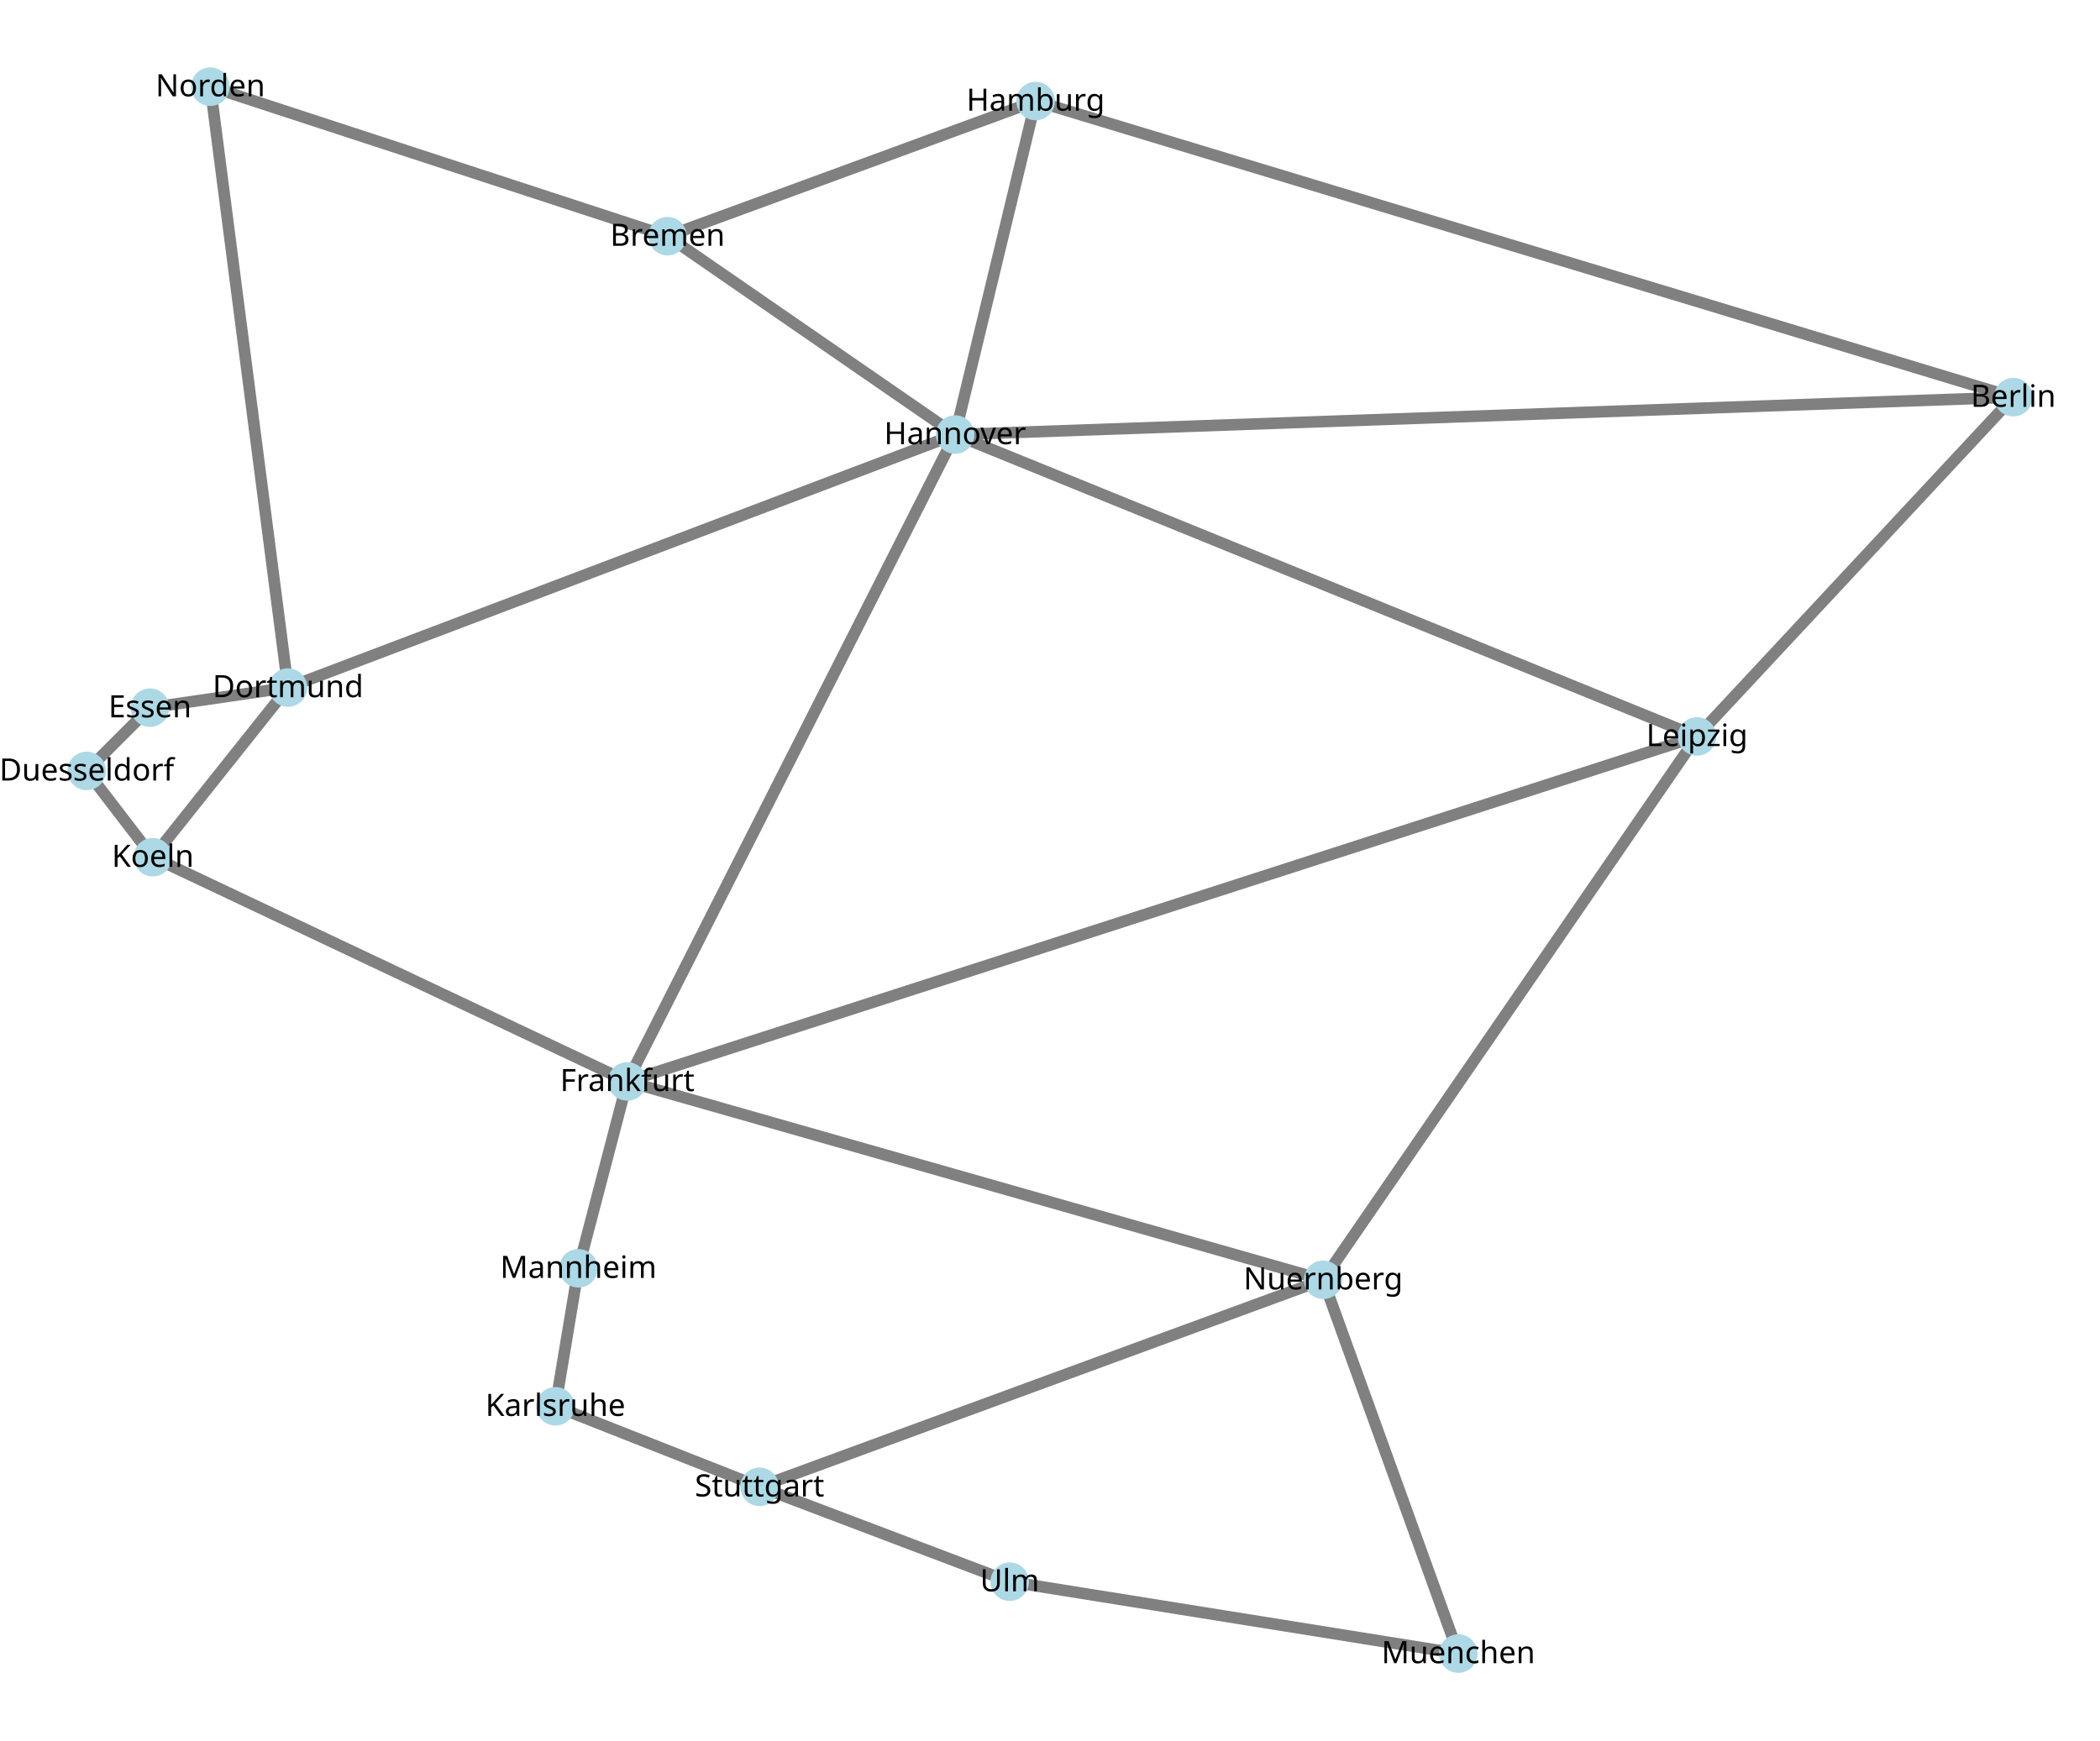
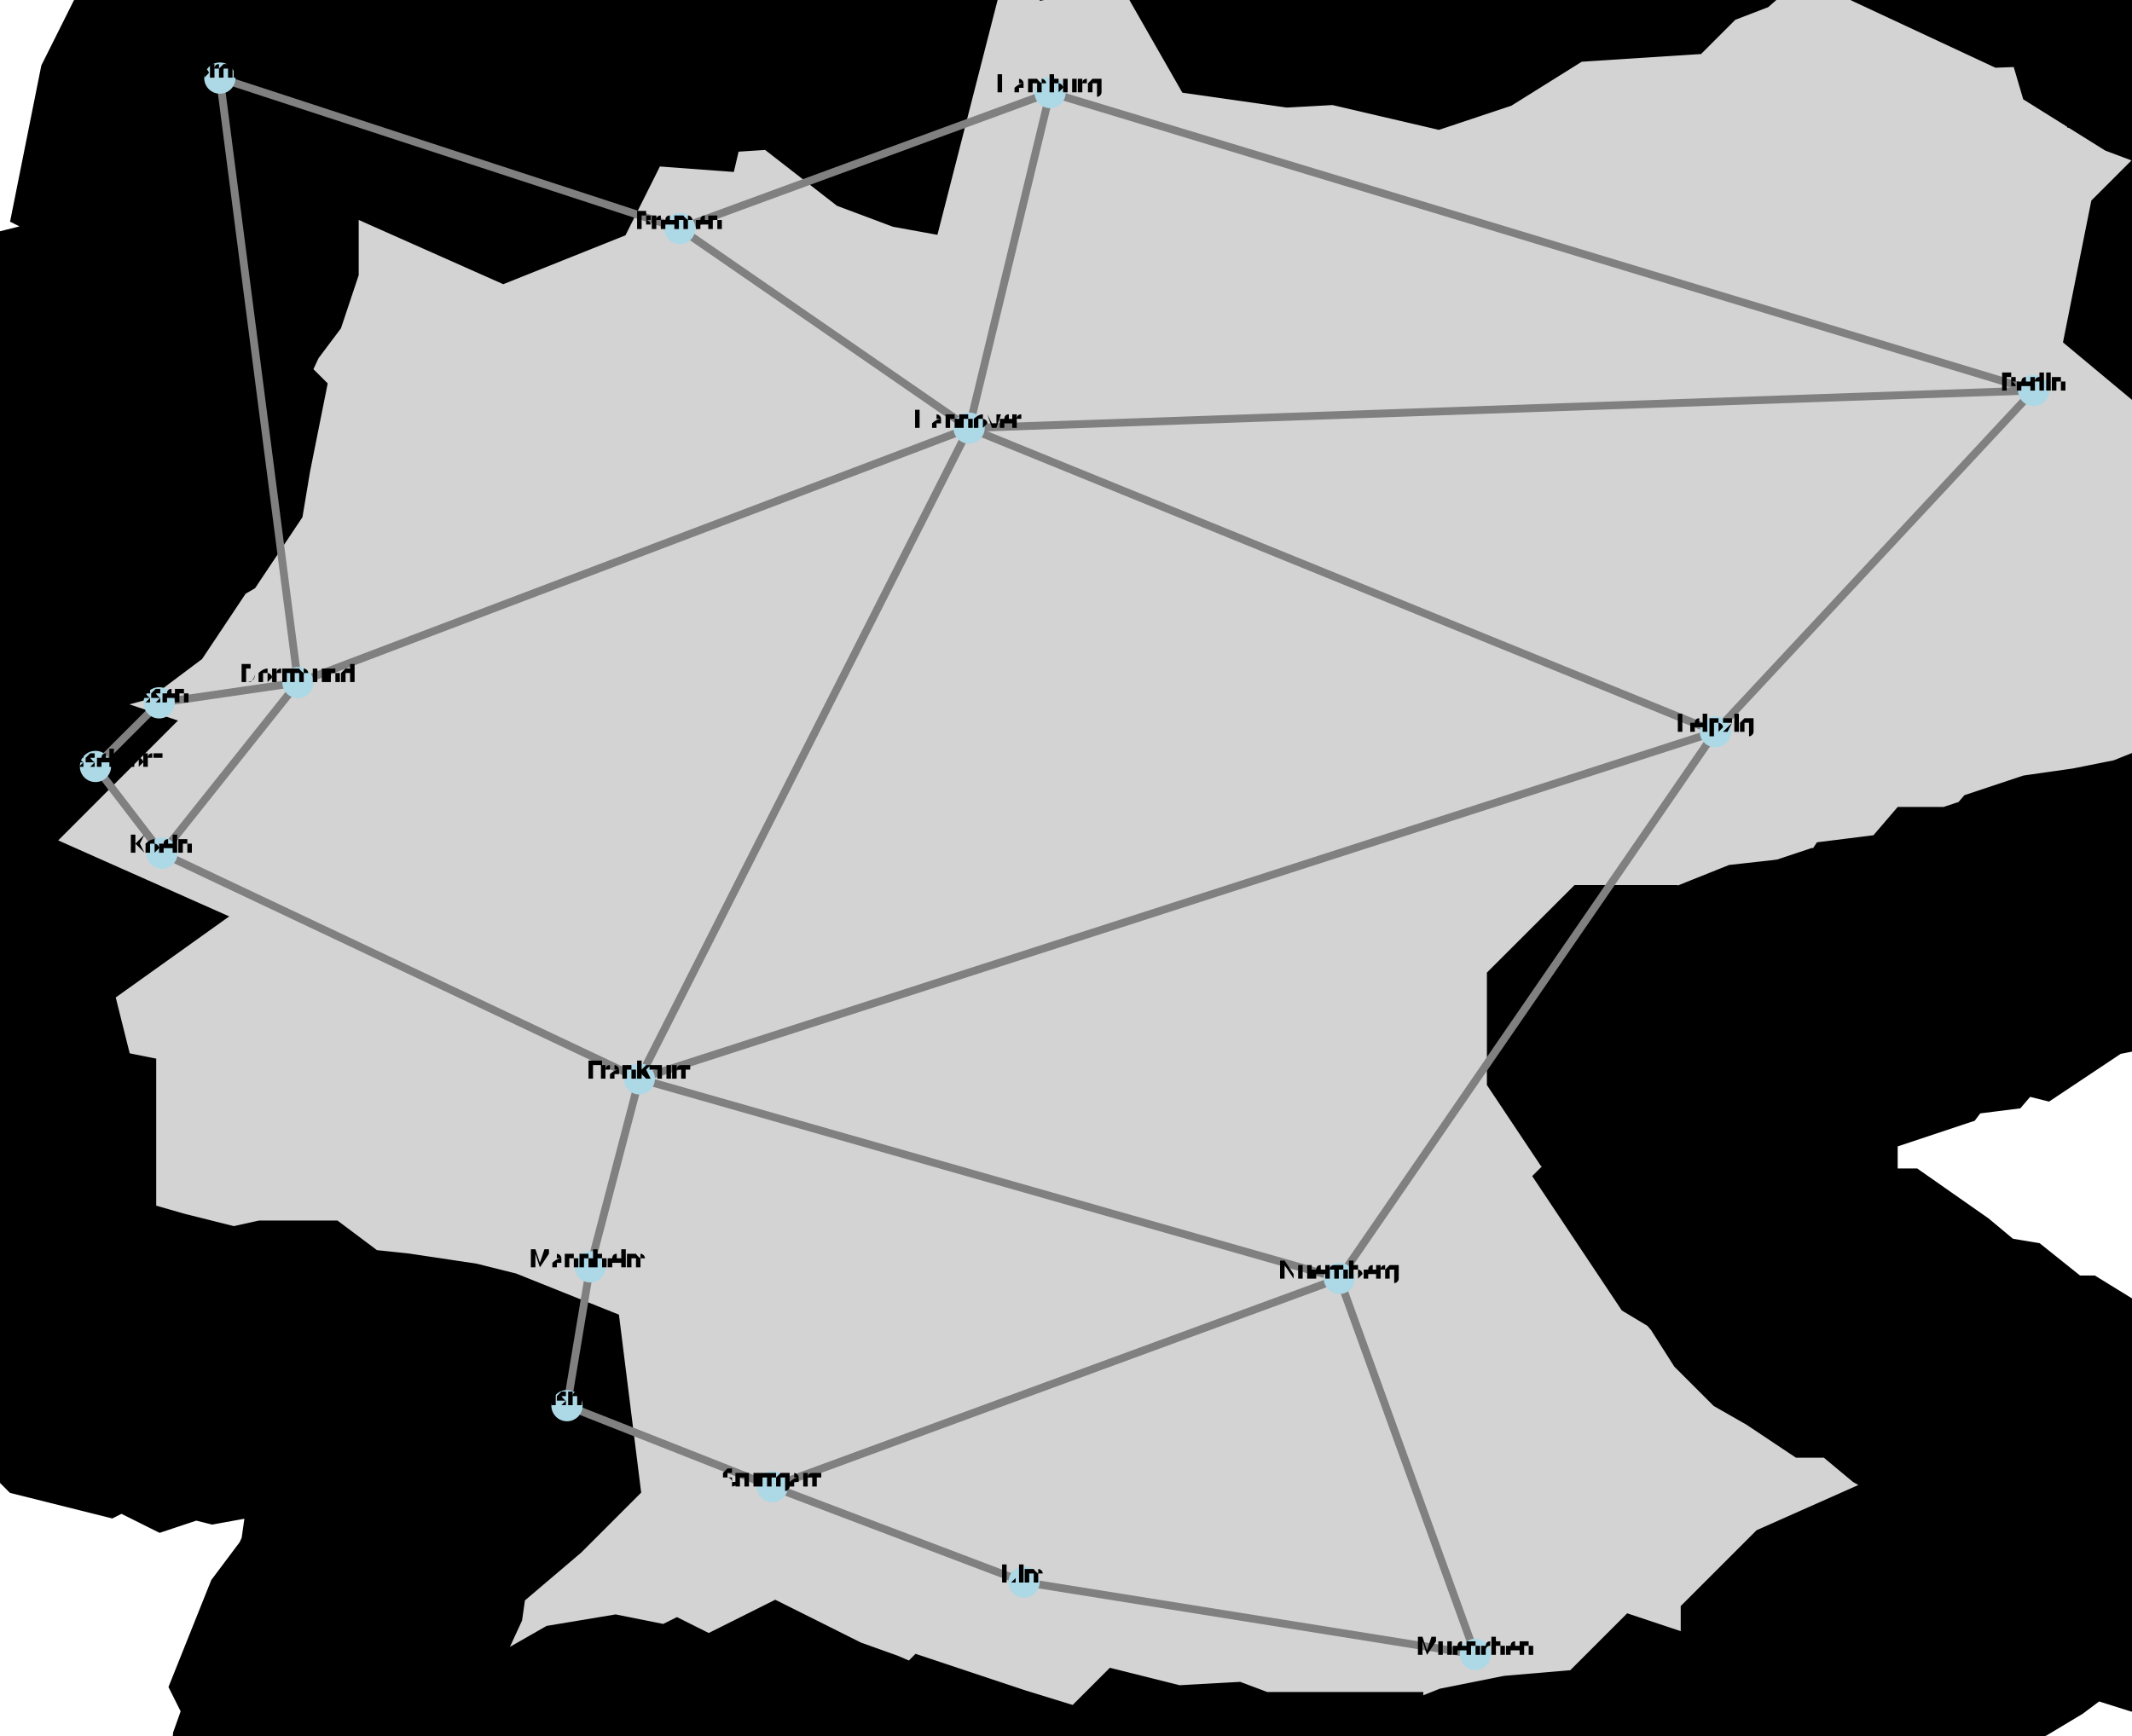
- <svg xmlns="http://www.w3.org/2000/svg" id="topo" width="1090.00" height="903.43" viewBox="966.94 -45.00 1090.00 903.43">
-   <style>#topo path {fill: none; stroke: grey; stroke-width: 6;} #topo circle {fill: lightblue; stroke: none;} #topo text {fill: black; stroke: none; font-size: 16; font-family: sans-serif; text-anchor:middle;}</style>
-   <path d="M1462.69,180.60,2011.94,161.19" />
-   <path d="M1462.69,180.60,1313.43,77.61" />
-   <path d="M1462.69,180.60,1116.42,311.94" />
-   <path d="M1462.69,180.60,1292.54,516.42" />
-   <path d="M1462.69,180.60,1504.48,7.46" />
-   <path d="M1462.69,180.60,1847.76,337.31" />
-   <path d="M1292.54,516.42,1046.27,400.00" />
-   <path d="M1292.54,516.42,1847.76,337.31" />
-   <path d="M1292.54,516.42,1267.16,613.43" />
-   <path d="M1292.54,516.42,1653.73,619.40" />
-   <path d="M1504.48,7.46,2011.94,161.19" />
-   <path d="M1504.48,7.46,1313.43,77.61" />
-   <path d="M1076.12,0.00,1313.43,77.61" />
-   <path d="M1076.12,0.00,1116.42,311.94" />
-   <path d="M2011.94,161.19,1847.76,337.31" />
-   <path d="M1723.88,813.43,1653.73,619.40" />
-   <path d="M1723.88,813.43,1491.04,776.12" />
-   <path d="M1491.04,776.12,1361.19,726.87" />
-   <path d="M1653.73,619.40,1847.76,337.31" />
-   <path d="M1653.73,619.40,1361.19,726.87" />
-   <path d="M1361.19,726.87,1255.22,685.07" />
-   <path d="M1255.22,685.07,1267.16,613.43" />
-   <path d="M1044.78,322.39,1116.42,311.94" />
-   <path d="M1044.78,322.39,1011.94,355.22" />
-   <path d="M1116.42,311.94,1046.27,400.00" />
-   <path d="M1011.94,355.22,1046.27,400.00" />
-   <circle cx="1462.69" cy="180.60" r="10" />
-   <text x="1462.69" y="185.60">Hannover</text>
-   <circle cx="1292.54" cy="516.42" r="10" />
-   <text x="1292.54" y="521.42">Frankfurt</text>
-   <circle cx="1504.48" cy="7.46" r="10" />
-   <text x="1504.48" y="12.46">Hamburg</text>
-   <circle cx="1076.12" cy="0.00" r="10" />
-   <text x="1076.12" y="5.00">Norden</text>
-   <circle cx="1313.43" cy="77.61" r="10" />
-   <text x="1313.43" y="82.61">Bremen</text>
-   <circle cx="2011.94" cy="161.19" r="10" />
-   <text x="2011.94" y="166.19">Berlin</text>
-   <circle cx="1723.88" cy="813.43" r="10" />
-   <text x="1723.88" y="818.43">Muenchen</text>
-   <circle cx="1491.04" cy="776.12" r="10" />
-   <text x="1491.04" y="781.12">Ulm</text>
-   <circle cx="1653.73" cy="619.40" r="10" />
-   <text x="1653.73" y="624.40">Nuernberg</text>
-   <circle cx="1361.19" cy="726.87" r="10" />
-   <text x="1361.19" y="731.87">Stuttgart</text>
-   <circle cx="1255.22" cy="685.07" r="10" />
-   <text x="1255.22" y="690.07">Karlsruhe</text>
-   <circle cx="1267.16" cy="613.43" r="10" />
-   <text x="1267.16" y="618.43">Mannheim</text>
-   <circle cx="1044.78" cy="322.39" r="10" />
-   <text x="1044.78" y="327.39">Essen</text>
-   <circle cx="1116.42" cy="311.94" r="10" />
-   <text x="1116.42" y="316.94">Dortmund</text>
-   <circle cx="1011.94" cy="355.22" r="10" />
-   <text x="1011.94" y="360.22">Duesseldorf</text>
-   <circle cx="1046.27" cy="400.00" r="10" />
-   <text x="1046.27" y="405.00">Koeln</text>
-   <circle cx="1847.76" cy="337.31" r="10" />
-   <text x="1847.76" y="342.31">Leipzig</text>
+ <svg xmlns="http://www.w3.org/2000/svg" id="topo" viewBox="6.45 -53.87 7.37 6.00">
+   <style>#topo path {fill: none; stroke: grey; stroke-width: 0.027px;} #topo circle {fill: lightblue; stroke: none; stroke-width: 1; vector-effect: non-scaling-stroke; r: 0.054px;} #topo text {fill: black; stroke: none; font-size: 0.08px; font-family: sans-serif; text-anchor:middle; transform: translateY(0.3em);} #topo path.country {fill: lightgrey; stroke: black; stroke-width: 1; vector-effect: non-scaling-stroke; visibility: visible;} #topo path.selection {fill: none; stroke: red; stroke-width: 1; vector-effect: non-scaling-stroke; visibility: visible;} #topo path.utilization {visibility: hidden;}</style>
+   <path class="country" d="M 9.18,-47.67 L 9.13,-47.67 L 8.88,-47.66 L 8.87,-47.66 L 8.83,-47.70 L 8.79,-47.72 L 8.77,-47.71 L 8.75,-47.70 L 8.73,-47.70 L 8.62,-47.77 L 8.57,-47.78 L 8.51,-47.77 L 8.44,-47.73 L 8.40,-47.69 L 8.41,-47.66 L 8.45,-47.65 L 8.55,-47.66 L 8.57,-47.65 L 8.57,-47.64 L 8.56,-47.62 L 8.48,-47.61 L 8.45,-47.60 L 8.43,-47.59 L 8.41,-47.59 L 8.33,-47.61 L 8.20,-47.61 L 8.09,-47.58 L 7.93,-47.56 L 7.70,-47.57 L 7.62,-47.59 L 7.57,-47.61 L 7.53,-47.67 L 7.54,-47.77 L 7.59,-47.91 L 7.61,-48.00 L 7.58,-48.06 L 7.62,-48.16 L 7.71,-48.28 L 7.77,-48.41 L 7.79,-48.55 L 7.84,-48.64 L 7.92,-48.70 L 8.12,-48.87 L 8.14,-48.89 L 8.13,-48.97 L 8.08,-48.99 L 8.00,-49.01 L 7.80,-49.04 L 7.61,-49.06 L 7.53,-49.09 L 7.45,-49.15 L 7.40,-49.15 L 7.31,-49.13 L 7.20,-49.11 L 7.12,-49.13 L 7.07,-49.12 L 7.04,-49.11 L 7.02,-49.12 L 7.00,-49.18 L 6.96,-49.19 L 6.89,-49.21 L 6.85,-49.20 L 6.82,-49.17 L 6.78,-49.15 L 6.74,-49.16 L 6.61,-49.29 L 6.57,-49.32 L 6.57,-49.35 L 6.53,-49.39 L 6.46,-49.44 L 6.38,-49.46 L 6.34,-49.45 L 6.35,-49.51 L 6.38,-49.60 L 6.41,-49.64 L 6.44,-49.68 L 6.48,-49.71 L 6.49,-49.75 L 6.49,-49.80 L 6.44,-49.81 L 6.32,-49.84 L 6.26,-49.87 L 6.20,-49.92 L 6.14,-49.97 L 6.11,-50.03 L 6.11,-50.09 L 6.12,-50.12 L 6.12,-50.14 L 6.18,-50.23 L 6.36,-50.32 L 6.34,-50.40 L 6.34,-50.45 L 6.29,-50.49 L 6.20,-50.50 L 6.18,-50.52 L 6.17,-50.55 L 6.24,-50.60 L 6.15,-50.64 L 6.12,-50.68 L 6.01,-50.73 L 5.99,-50.75 L 6.05,-50.90 L 6.01,-50.95 L 5.96,-50.97 L 5.89,-50.98 L 5.87,-51.01 L 5.86,-51.03 L 5.87,-51.05 L 5.94,-51.04 L 5.96,-51.06 L 6.13,-51.15 L 6.14,-51.16 L 6.11,-51.17 L 6.08,-51.18 L 6.07,-51.20 L 6.08,-51.22 L 6.17,-51.35 L 6.19,-51.41 L 6.20,-51.45 L 6.19,-51.49 L 6.14,-51.55 L 6.09,-51.60 L 6.09,-51.64 L 6.05,-51.66 L 5.95,-51.76 L 5.95,-51.80 L 6.01,-51.83 L 6.09,-51.85 L 6.12,-51.87 L 6.17,-51.88 L 6.30,-51.85 L 6.36,-51.82 L 6.37,-51.83 L 6.43,-51.86 L 6.52,-51.85 L 6.74,-51.91 L 6.78,-51.94 L 6.80,-51.97 L 6.80,-51.98 L 6.72,-52.04 L 6.71,-52.06 L 6.72,-52.08 L 6.75,-52.10 L 6.80,-52.11 L 6.86,-52.14 L 6.98,-52.21 L 7.02,-52.27 L 7.03,-52.33 L 7.04,-52.38 L 7.00,-52.42 L 6.97,-52.44 L 6.92,-52.44 L 6.83,-52.44 L 6.75,-52.46 L 6.70,-52.50 L 6.69,-52.53 L 6.71,-52.55 L 6.72,-52.57 L 6.71,-52.60 L 6.71,-52.62 L 6.75,-52.63 L 7.01,-52.63 L 7.03,-52.65 L 7.05,-52.74 L 7.12,-52.89 L 7.18,-52.97 L 7.19,-53.00 L 7.19,-53.19 L 7.20,-53.28 L 7.15,-53.33 L 7.05,-53.38 L 7.07,-53.48 L 7.11,-53.56 L 7.21,-53.65 L 7.29,-53.68 L 7.63,-53.70 L 8.01,-53.69 L 8.17,-53.54 L 8.11,-53.47 L 8.20,-53.43 L 8.25,-53.45 L 8.28,-53.51 L 8.30,-53.58 L 8.33,-53.61 L 8.45,-53.55 L 8.49,-53.51 L 8.50,-53.39 L 8.54,-53.56 L 8.51,-53.67 L 8.53,-53.78 L 8.58,-53.84 L 8.62,-53.88 L 8.90,-53.84 L 9.21,-53.86 L 9.32,-53.81 L 9.59,-53.60 L 9.67,-53.57 L 9.78,-53.55 L 9.63,-53.60 L 9.31,-53.86 L 9.22,-53.89 L 9.07,-53.90 L 8.98,-53.93 L 8.92,-53.97 L 8.90,-54.00 L 8.91,-54.26 L 8.85,-54.30 L 8.78,-54.31 L 8.74,-54.30 L 8.64,-54.29 L 8.63,-54.35 L 8.65,-54.40 L 8.83,-54.43 L 8.95,-54.47 L 8.96,-54.54 L 8.88,-54.59 L 8.79,-54.70 L 8.68,-54.79 L 8.67,-54.90 L 8.67,-54.90 L 8.86,-54.90 L 8.90,-54.90 L 9.19,-54.84 L 9.25,-54.81 L 9.34,-54.81 L 9.50,-54.84 L 9.62,-54.86 L 9.66,-54.83 L 9.73,-54.83 L 9.74,-54.83 L 9.75,-54.81 L 9.89,-54.78 L 9.95,-54.74 L 10.02,-54.67 L 10.03,-54.58 L 9.94,-54.51 L 9.87,-54.47 L 10.14,-54.49 L 10.17,-54.45 L 10.21,-54.41 L 10.36,-54.44 L 10.73,-54.32 L 10.96,-54.38 L 11.01,-54.38 L 11.06,-54.28 L 11.01,-54.18 L 10.81,-54.08 L 10.85,-54.01 L 10.92,-54.00 L 11.10,-54.01 L 11.40,-53.94 L 11.46,-53.96 L 11.70,-54.11 L 11.80,-54.15 L 12.11,-54.17 L 12.17,-54.23 L 12.30,-54.28 L 12.38,-54.35 L 12.58,-54.47 L 12.78,-54.45 L 12.90,-54.42 L 13.03,-54.41 L 13.15,-54.28 L 13.45,-54.14 L 13.72,-54.15 L 13.82,-54.02 L 13.87,-53.85 L 13.95,-53.80 L 14.03,-53.77 L 14.25,-53.73 L 14.26,-53.73 L 14.27,-53.71 L 14.28,-53.62 L 14.30,-53.56 L 14.41,-53.28 L 14.41,-53.22 L 14.41,-53.20 L 14.37,-53.11 L 14.29,-53.03 L 14.19,-52.98 L 14.14,-52.93 L 14.13,-52.88 L 14.25,-52.78 L 14.51,-52.65 L 14.62,-52.53 L 14.57,-52.43 L 14.55,-52.36 L 14.57,-52.31 L 14.62,-52.28 L 14.68,-52.25 L 14.71,-52.21 L 14.69,-52.15 L 14.70,-52.11 L 14.75,-52.08 L 14.75,-52.07 L 14.72,-52.03 L 14.69,-51.96 L 14.67,-51.90 L 14.60,-51.83 L 14.62,-51.77 L 14.68,-51.70 L 14.72,-51.66 L 14.74,-51.63 L 14.71,-51.54 L 14.72,-51.52 L 14.91,-51.46 L 14.94,-51.44 L 14.95,-51.38 L 15.02,-51.25 L 14.96,-51.10 L 14.92,-51.01 L 14.81,-50.87 L 14.81,-50.86 L 14.80,-50.84 L 14.77,-50.82 L 14.72,-50.81 L 14.66,-50.83 L 14.61,-50.86 L 14.62,-50.91 L 14.60,-50.92 L 14.56,-50.95 L 14.55,-50.99 L 14.51,-51.01 L 14.37,-51.03 L 14.32,-51.04 L 14.28,-51.03 L 14.26,-51.00 L 14.27,-50.98 L 14.30,-50.95 L 14.38,-50.91 L 14.37,-50.90 L 14.20,-50.86 L 14.10,-50.82 L 14.00,-50.80 L 13.90,-50.76 L 13.70,-50.72 L 13.56,-50.70 L 13.53,-50.69 L 13.47,-50.62 L 13.44,-50.60 L 13.40,-50.61 L 13.37,-50.62 L 13.34,-50.61 L 13.31,-50.59 L 13.27,-50.58 L 13.24,-50.58 L 13.18,-50.51 L 13.02,-50.49 L 13.00,-50.46 L 12.97,-50.42 L 12.94,-50.41 L 12.87,-50.42 L 12.77,-50.43 L 12.71,-50.41 L 12.64,-50.40 L 12.55,-50.39 L 12.45,-50.35 L 12.36,-50.27 L 12.31,-50.21 L 12.28,-50.18 L 12.23,-50.24 L 12.17,-50.29 L 12.13,-50.31 L 12.10,-50.31 L 12.09,-50.30 L 12.09,-50.27 L 12.13,-50.21 L 12.18,-50.18 L 12.18,-50.15 L 12.21,-50.10 L 12.28,-50.04 L 12.38,-50.00 L 12.46,-49.96 L 12.51,-49.90 L 12.51,-49.88 L 12.50,-49.85 L 12.47,-49.83 L 12.45,-49.80 L 12.39,-49.74 L 12.41,-49.71 L 12.46,-49.68 L 12.50,-49.64 L 12.56,-49.57 L 12.63,-49.46 L 12.68,-49.41 L 12.75,-49.37 L 12.81,-49.33 L 12.92,-49.33 L 13.02,-49.26 L 13.14,-49.16 L 13.23,-49.11 L 13.29,-49.10 L 13.34,-49.06 L 13.38,-49.01 L 13.40,-48.98 L 13.44,-48.96 L 13.55,-48.96 L 13.68,-48.88 L 13.77,-48.82 L 13.81,-48.77 L 13.80,-48.75 L 13.80,-48.69 L 13.80,-48.62 L 13.79,-48.59 L 13.72,-48.54 L 13.69,-48.53 L 13.68,-48.52 L 13.49,-48.58 L 13.47,-48.57 L 13.46,-48.56 L 13.41,-48.39 L 13.37,-48.36 L 13.32,-48.33 L 13.22,-48.30 L 13.14,-48.29 L 13.08,-48.28 L 12.90,-48.20 L 12.81,-48.16 L 12.76,-48.11 L 12.76,-48.08 L 12.85,-47.98 L 12.95,-47.89 L 12.95,-47.81 L 12.91,-47.75 L 12.90,-47.72 L 12.93,-47.71 L 12.99,-47.71 L 13.03,-47.70 L 13.05,-47.66 L 13.05,-47.58 L 13.03,-47.51 L 13.01,-47.48 L 12.97,-47.48 L 12.88,-47.51 L 12.81,-47.54 L 12.78,-47.56 L 12.78,-47.59 L 12.80,-47.61 L 12.77,-47.64 L 12.69,-47.67 L 12.59,-47.66 L 12.53,-47.64 L 12.48,-47.64 L 12.44,-47.67 L 12.36,-47.69 L 12.27,-47.70 L 12.21,-47.72 L 12.20,-47.71 L 12.20,-47.65 L 12.19,-47.62 L 11.72,-47.58 L 11.57,-47.55 L 11.47,-47.51 L 11.39,-47.49 L 11.37,-47.46 L 11.30,-47.42 L 11.21,-47.41 L 11.19,-47.43 L 11.14,-47.41 L 11.04,-47.39 L 10.98,-47.40 L 10.95,-47.43 L 10.89,-47.47 L 10.87,-47.50 L 10.87,-47.52 L 10.74,-47.52 L 10.66,-47.55 L 10.48,-47.54 L 10.44,-47.55 L 10.43,-47.54 L 10.40,-47.42 L 10.37,-47.37 L 10.31,-47.31 L 10.24,-47.28 L 10.18,-47.28 L 10.19,-47.32 L 10.20,-47.36 L 10.16,-47.37 L 10.10,-47.38 L 10.07,-47.39 L 10.07,-47.43 L 10.06,-47.45 L 10.03,-47.47 L 9.97,-47.51 L 9.84,-47.55 L 9.75,-47.58 L 9.72,-47.55 L 9.70,-47.54 L 9.64,-47.57 L 9.51,-47.62 L 9.37,-47.68 L 9.23,-47.73 L 9.13,-47.78 L 9.11,-47.77 L 9.18,-47.67 Z M 13.71,-54.38 L 13.73,-54.32 L 13.71,-54.28 L 13.59,-54.34 L 13.48,-54.34 L 13.41,-54.25 L 13.36,-54.25 L 13.19,-54.33 L 13.16,-54.36 L 13.16,-54.40 L 13.18,-54.51 L 13.18,-54.54 L 13.23,-54.58 L 13.24,-54.64 L 13.34,-54.70 L 13.42,-54.70 L 13.45,-54.65 L 13.49,-54.62 L 13.64,-54.58 L 13.66,-54.56 L 13.67,-54.54 L 13.60,-54.49 L 13.58,-54.46 L 13.60,-54.43 L 13.71,-54.38 Z M 14.21,-53.95 L 14.20,-53.92 L 14.21,-53.87 L 14.17,-53.87 L 14.05,-53.86 L 13.93,-53.88 L 13.90,-53.94 L 13.92,-54.00 L 13.87,-54.04 L 13.83,-54.06 L 13.82,-54.09 L 13.83,-54.13 L 14.04,-54.03 L 14.21,-53.95 Z M 11.28,-54.42 L 11.13,-54.42 L 11.07,-54.46 L 11.01,-54.47 L 11.04,-54.52 L 11.08,-54.53 L 11.23,-54.50 L 11.28,-54.44 L 11.28,-54.42 Z M 8.31,-54.79 L 8.28,-54.77 L 8.30,-54.91 L 8.41,-55.06 L 8.45,-55.06 L 8.40,-55.01 L 8.39,-54.99 L 8.37,-54.93 L 8.38,-54.90 L 8.63,-54.89 L 8.60,-54.87 L 8.35,-54.85 L 8.31,-54.79 Z M 8.59,-54.71 L 8.55,-54.69 L 8.45,-54.69 L 8.40,-54.71 L 8.42,-54.74 L 8.47,-54.76 L 8.51,-54.76 L 8.57,-54.75 L 8.59,-54.71 Z" />
+   <path data-id="0-5" d="M9.80,-52.39,13.48,-52.52" />
+   <path data-id="0-4" d="M9.80,-52.39,8.80,-53.08" />
+   <path data-id="0-13" d="M9.80,-52.39,7.48,-51.51" />
+   <path data-id="0-1" d="M9.80,-52.39,8.66,-50.14" />
+   <path data-id="0-2" d="M9.80,-52.39,10.08,-53.55" />
+   <path data-id="0-16" d="M9.80,-52.39,12.38,-51.34" />
+   <path data-id="1-15" d="M8.66,-50.14,7.01,-50.92" />
+   <path data-id="1-16" d="M8.66,-50.14,12.38,-51.34" />
+   <path data-id="1-11" d="M8.66,-50.14,8.49,-49.49" />
+   <path data-id="1-8" d="M8.66,-50.14,11.08,-49.45" />
+   <path data-id="2-5" d="M10.08,-53.55,13.48,-52.52" />
+   <path data-id="2-4" d="M10.08,-53.55,8.80,-53.08" />
+   <path data-id="3-4" d="M7.21,-53.60,8.80,-53.08" />
+   <path data-id="3-13" d="M7.21,-53.60,7.48,-51.51" />
+   <path data-id="5-16" d="M13.48,-52.52,12.38,-51.34" />
+   <path data-id="6-8" d="M11.55,-48.15,11.08,-49.45" />
+   <path data-id="6-7" d="M11.55,-48.15,9.99,-48.40" />
+   <path data-id="7-9" d="M9.99,-48.40,9.12,-48.73" />
+   <path data-id="8-16" d="M11.08,-49.45,12.38,-51.34" />
+   <path data-id="8-9" d="M11.08,-49.45,9.12,-48.73" />
+   <path data-id="9-10" d="M9.12,-48.73,8.41,-49.01" />
+   <path data-id="10-11" d="M8.41,-49.01,8.49,-49.49" />
+   <path data-id="12-13" d="M7.00,-51.44,7.48,-51.51" />
+   <path data-id="12-14" d="M7.00,-51.44,6.78,-51.22" />
+   <path data-id="13-15" d="M7.48,-51.51,7.01,-50.92" />
+   <path data-id="14-15" d="M6.78,-51.22,7.01,-50.92" />
+   <circle data-id="0" cx="9.80" cy="-52.39" r="0.05px" />
+   <text data-id="0" x="9.80" y="-52.39">Hannover</text>
+   <circle data-id="1" cx="8.66" cy="-50.14" r="0.05px" />
+   <text data-id="1" x="8.66" y="-50.14">Frankfurt</text>
+   <circle data-id="2" cx="10.08" cy="-53.55" r="0.05px" />
+   <text data-id="2" x="10.08" y="-53.55">Hamburg</text>
+   <circle data-id="3" cx="7.21" cy="-53.60" r="0.05px" />
+   <text data-id="3" x="7.21" y="-53.60">Norden</text>
+   <circle data-id="4" cx="8.80" cy="-53.08" r="0.05px" />
+   <text data-id="4" x="8.80" y="-53.08">Bremen</text>
+   <circle data-id="5" cx="13.48" cy="-52.52" r="0.05px" />
+   <text data-id="5" x="13.48" y="-52.52">Berlin</text>
+   <circle data-id="6" cx="11.55" cy="-48.15" r="0.05px" />
+   <text data-id="6" x="11.55" y="-48.15">Muenchen</text>
+   <circle data-id="7" cx="9.99" cy="-48.40" r="0.05px" />
+   <text data-id="7" x="9.99" y="-48.40">Ulm</text>
+   <circle data-id="8" cx="11.08" cy="-49.45" r="0.05px" />
+   <text data-id="8" x="11.08" y="-49.45">Nuernberg</text>
+   <circle data-id="9" cx="9.12" cy="-48.73" r="0.05px" />
+   <text data-id="9" x="9.12" y="-48.73">Stuttgart</text>
+   <circle data-id="10" cx="8.41" cy="-49.01" r="0.05px" />
+   <text data-id="10" x="8.41" y="-49.01">Karlsruhe</text>
+   <circle data-id="11" cx="8.49" cy="-49.49" r="0.05px" />
+   <text data-id="11" x="8.49" y="-49.49">Mannheim</text>
+   <circle data-id="12" cx="7.00" cy="-51.44" r="0.05px" />
+   <text data-id="12" x="7.00" y="-51.44">Essen</text>
+   <circle data-id="13" cx="7.48" cy="-51.51" r="0.05px" />
+   <text data-id="13" x="7.48" y="-51.51">Dortmund</text>
+   <circle data-id="14" cx="6.78" cy="-51.22" r="0.05px" />
+   <text data-id="14" x="6.78" y="-51.22">Duesseldorf</text>
+   <circle data-id="15" cx="7.01" cy="-50.92" r="0.05px" />
+   <text data-id="15" x="7.01" y="-50.92">Koeln</text>
+   <circle data-id="16" cx="12.38" cy="-51.34" r="0.05px" />
+   <text data-id="16" x="12.38" y="-51.34">Leipzig</text>
</svg>
